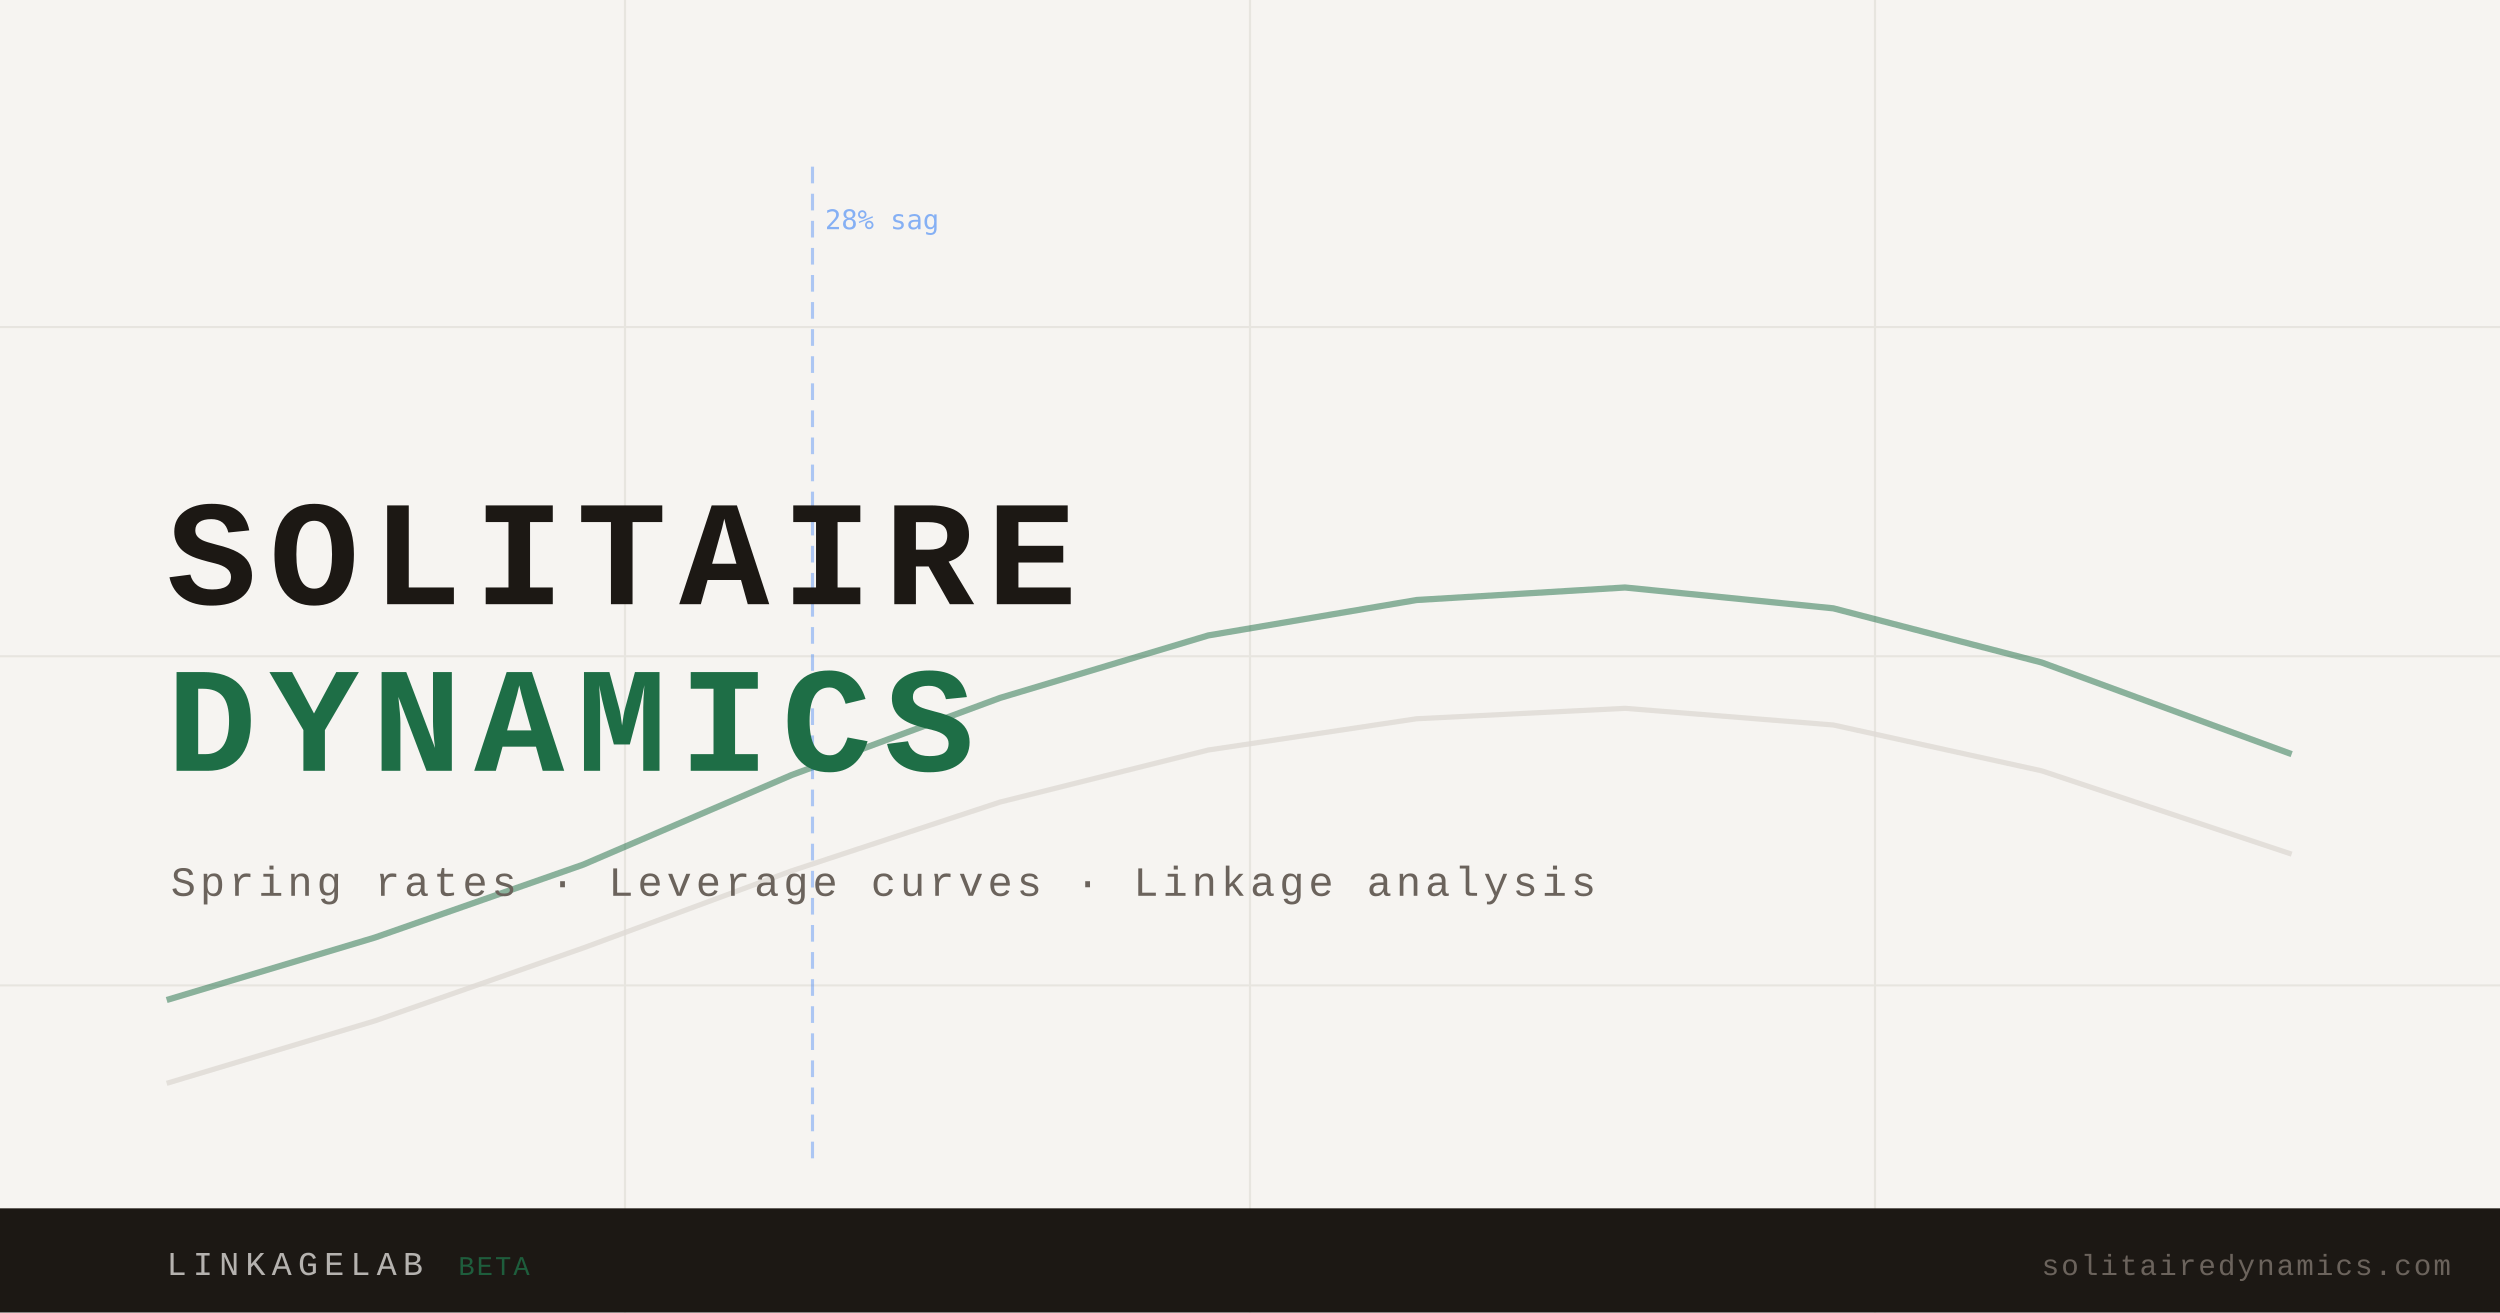
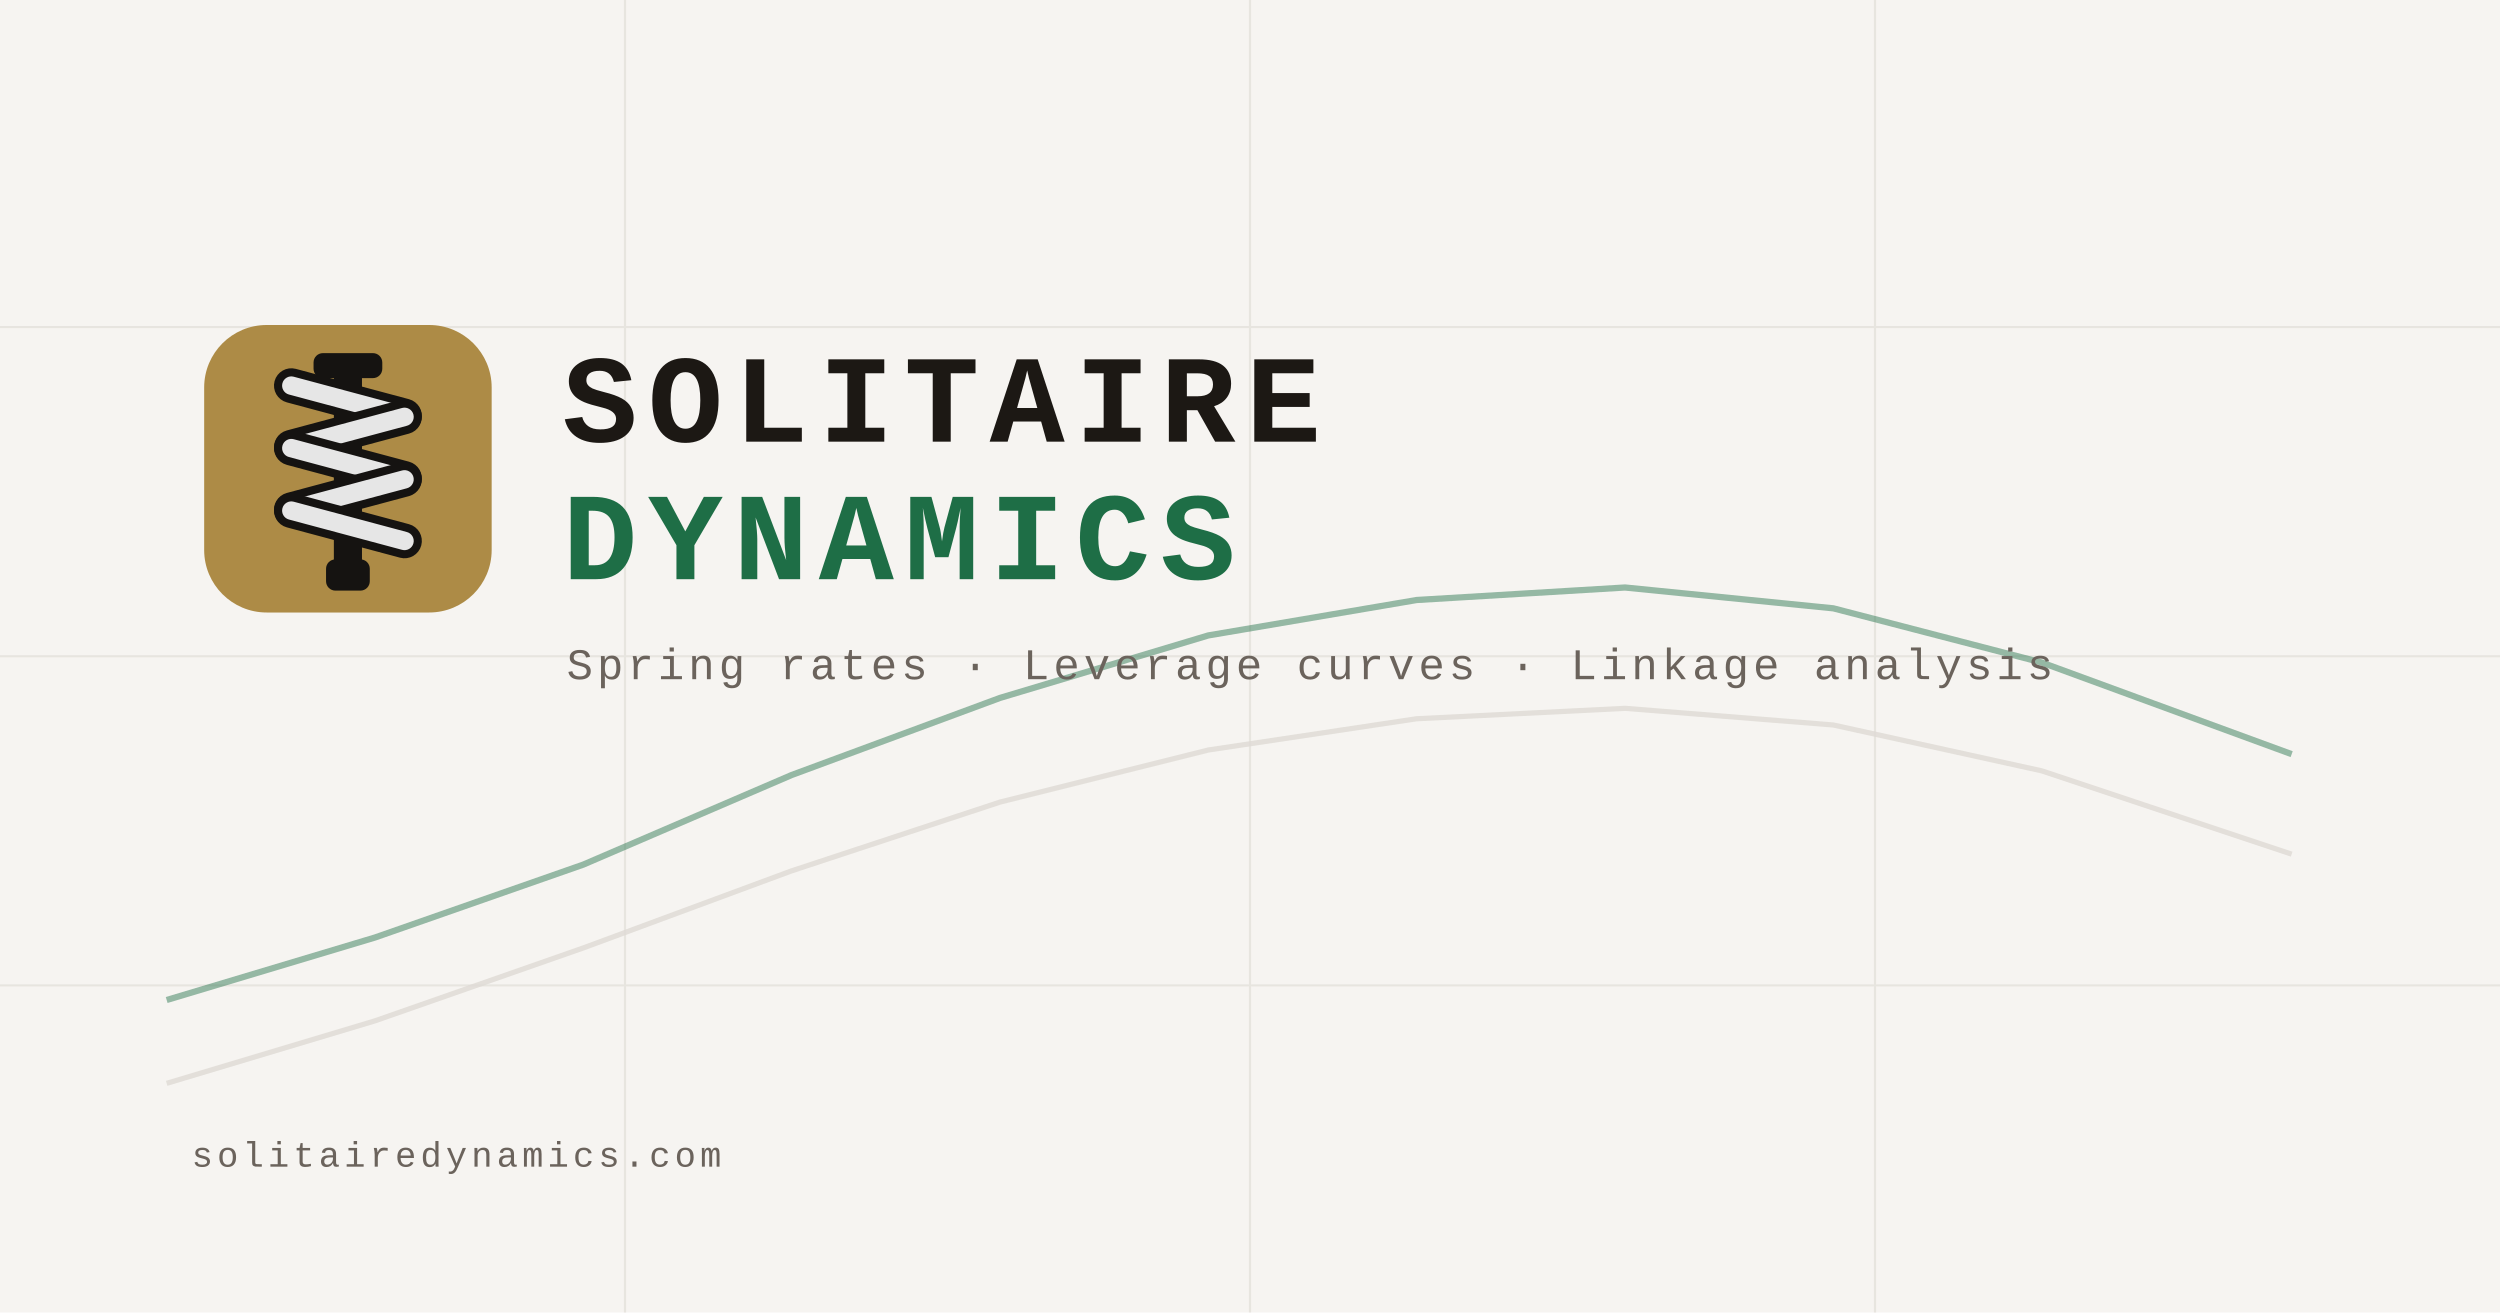
<svg xmlns="http://www.w3.org/2000/svg" width="1200" height="630" viewBox="0 0 1200 630">
  <rect width="1200" height="630" fill="#f6f4f1" />
  <g stroke="#dedad4" stroke-width="1" opacity="0.6">
    <line x1="0" y1="157" x2="1200" y2="157" />
    <line x1="0" y1="315" x2="1200" y2="315" />
    <line x1="0" y1="473" x2="1200" y2="473" />
    <line x1="300" y1="0" x2="300" y2="630" />
    <line x1="600" y1="0" x2="600" y2="630" />
    <line x1="900" y1="0" x2="900" y2="630" />
  </g>
  <polyline points="80,520 180,490 280,455 380,418 480,385 580,360 680,345 780,340 880,348 980,370 1100,410" fill="none" stroke="#dedad4" stroke-width="2.5" opacity="0.8" />
-   <polyline points="80,480 180,450 280,415 380,372 480,335 580,305 680,288 780,282 880,292 980,318 1100,362" fill="none" stroke="#1e6e46" stroke-width="3" opacity="0.5" />
-   <line x1="390" y1="80" x2="390" y2="560" stroke="#3b82f6" stroke-width="1.5" stroke-dasharray="8 5" opacity="0.4" />
-   <text x="396" y="110" font-family="monospace" font-size="13" fill="#3b82f6" opacity="0.6">28% sag</text>
-   <text x="80" y="290" font-family="'Courier New', monospace" font-size="72" font-weight="700" letter-spacing="6" fill="#1c1814">SOLITAIRE</text>
-   <text x="80" y="370" font-family="'Courier New', monospace" font-size="72" font-weight="700" letter-spacing="6" fill="#1e6e46">DYNAMICS</text>
-   <text x="82" y="430" font-family="'Courier New', monospace" font-size="20" letter-spacing="2" fill="#6b635c">Spring rates · Leverage curves · Linkage analysis</text>
-   <rect x="0" y="580" width="1200" height="50" fill="#1c1814" />
-   <text x="80" y="612" font-family="'Courier New', monospace" font-size="16" letter-spacing="3" fill="#f6f4f1" opacity="0.7">LINKAGELAB</text>
-   <text x="220" y="612" font-family="'Courier New', monospace" font-size="13" letter-spacing="1" fill="#1e6e46" opacity="0.8">BETA</text>
-   <text x="980" y="612" font-family="'Courier New', monospace" font-size="14" letter-spacing="1" fill="#6b635c">solitairedynamics.com</text>
+   <polyline points="80,480 180,450 280,415 380,372 480,335 580,305 680,288 780,282 880,292 980,318 1100,362" fill="none" stroke="#1e6e46" stroke-width="3" opacity="0.45" />
+   <svg x="92" y="150" width="150" height="150" viewBox="0 0 100 100">
+     <rect x="4" y="4" width="92" height="92" rx="20" fill="#ad8b46" />
+     <rect x="45.5" y="17" width="9" height="66" fill="#151311" />
+     <rect x="39" y="13" width="22" height="8" rx="3" fill="#151311" />
+     <rect x="43" y="79" width="14" height="10" rx="3" fill="#151311" />
+     <g fill="#e6e6e6" stroke="#151311" stroke-width="2.6" stroke-linejoin="round">
+       <rect x="27" y="24" width="46" height="8.5" rx="4.25" transform="rotate(15 50 28.25)" />
+       <rect x="27" y="34" width="46" height="8.5" rx="4.25" transform="rotate(-15 50 38.25)" />
+       <rect x="27" y="44" width="46" height="8.5" rx="4.25" transform="rotate(15 50 48.25)" />
+       <rect x="27" y="54" width="46" height="8.5" rx="4.25" transform="rotate(-15 50 58.25)" />
+       <rect x="27" y="64" width="46" height="8.5" rx="4.25" transform="rotate(15 50 68.25)" />
+     </g>
+   </svg>
+   <text x="270" y="212" font-family="'Courier New', monospace" font-size="60" font-weight="700" letter-spacing="5" fill="#1c1814">SOLITAIRE</text>
+   <text x="270" y="278" font-family="'Courier New', monospace" font-size="60" font-weight="700" letter-spacing="5" fill="#1e6e46">DYNAMICS</text>
+   <text x="272" y="326" font-family="'Courier New', monospace" font-size="21" letter-spacing="2" fill="#6b635c">Spring rates · Leverage curves · Linkage analysis</text>
+   <text x="92" y="560" font-family="'Courier New', monospace" font-size="17" letter-spacing="2" fill="#6b635c">solitairedynamics.com</text>
</svg>
